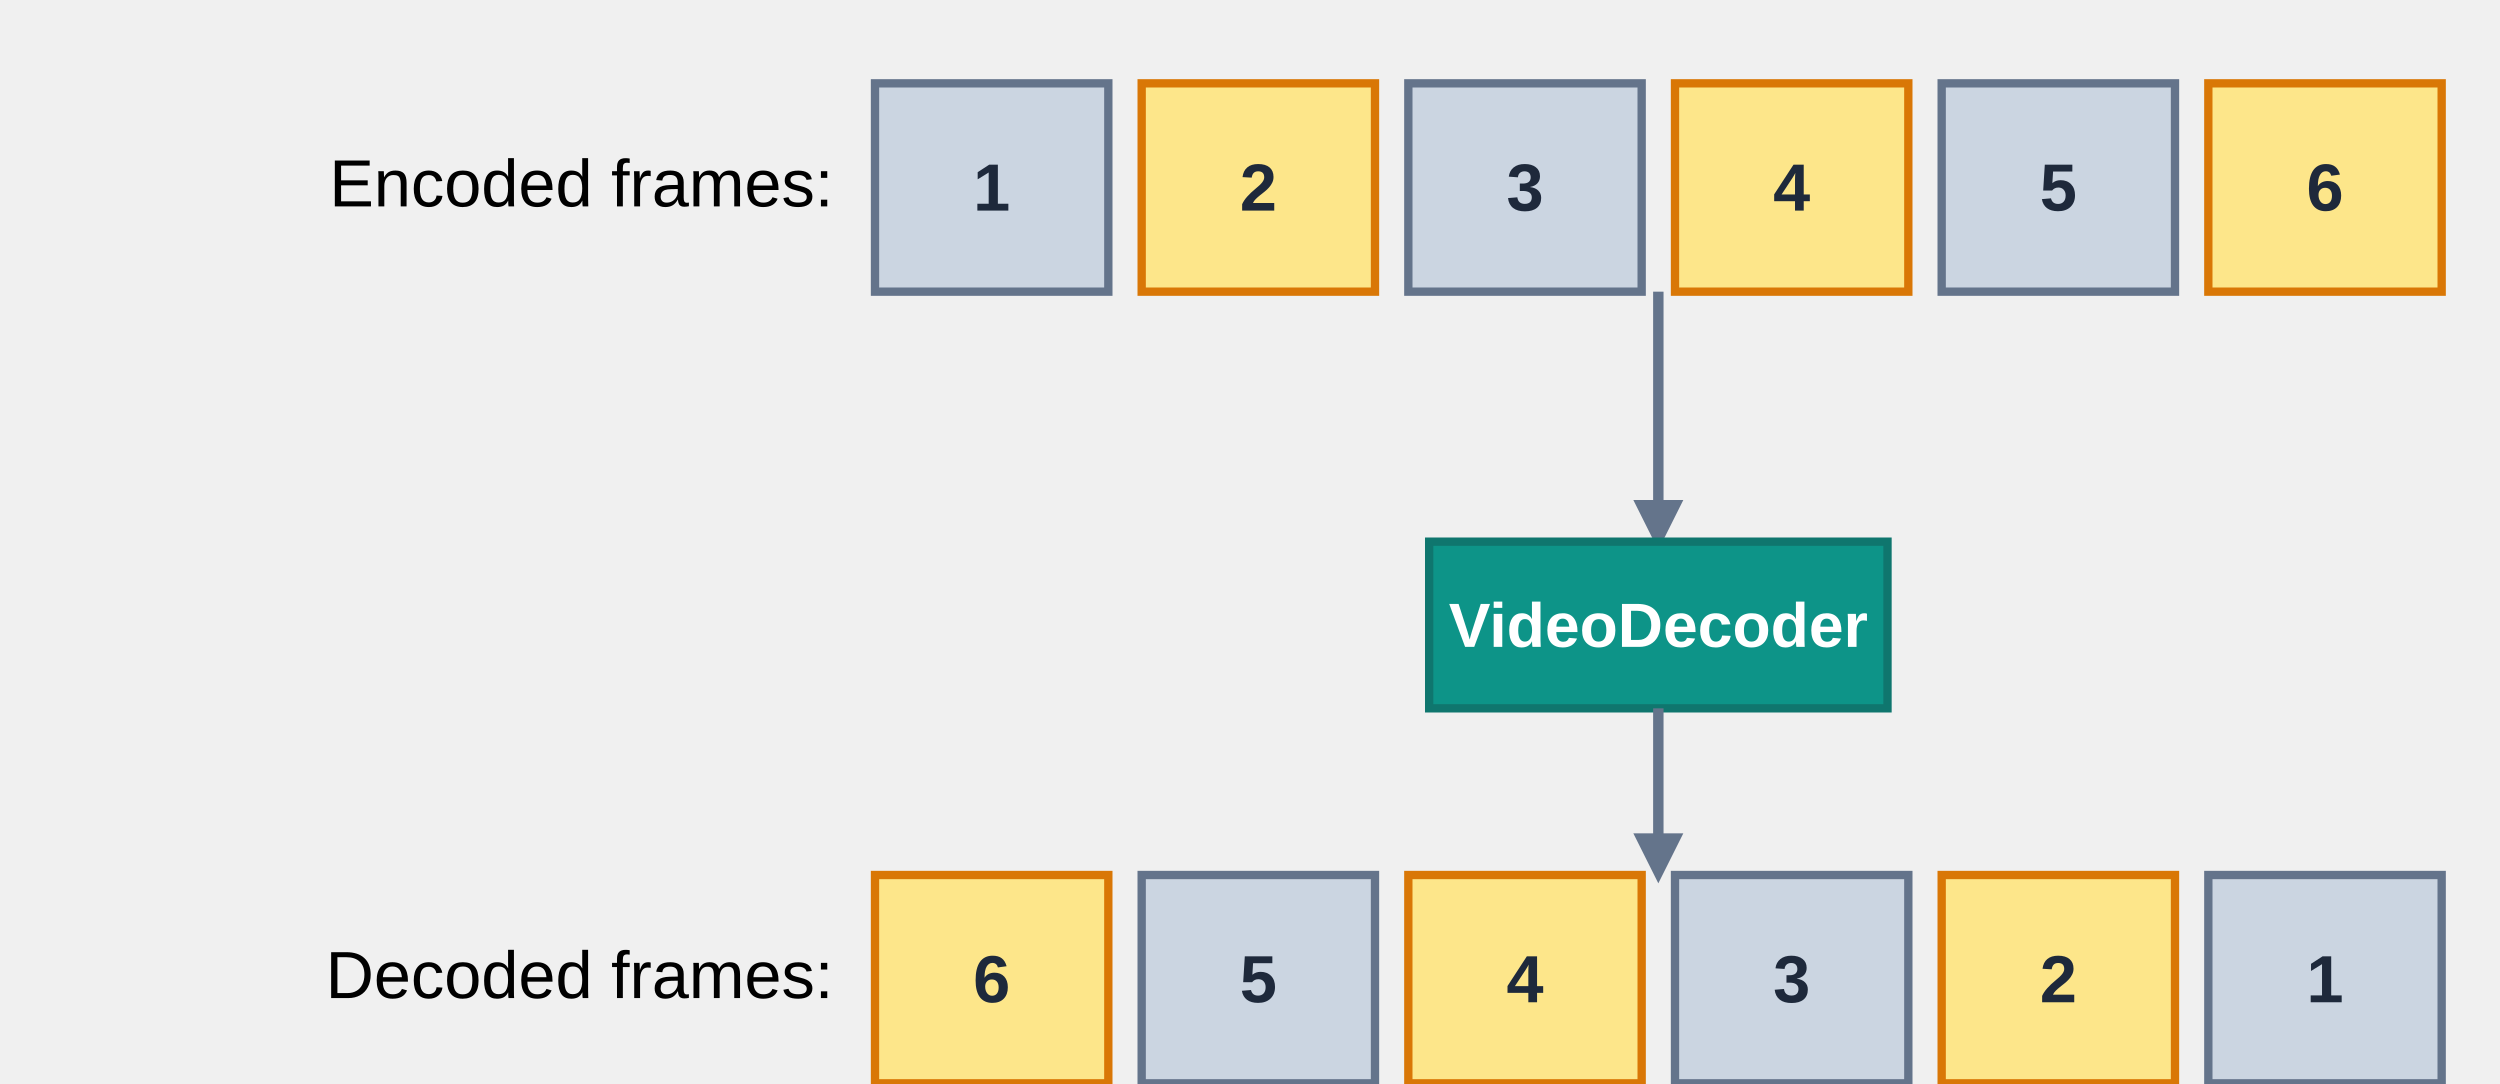
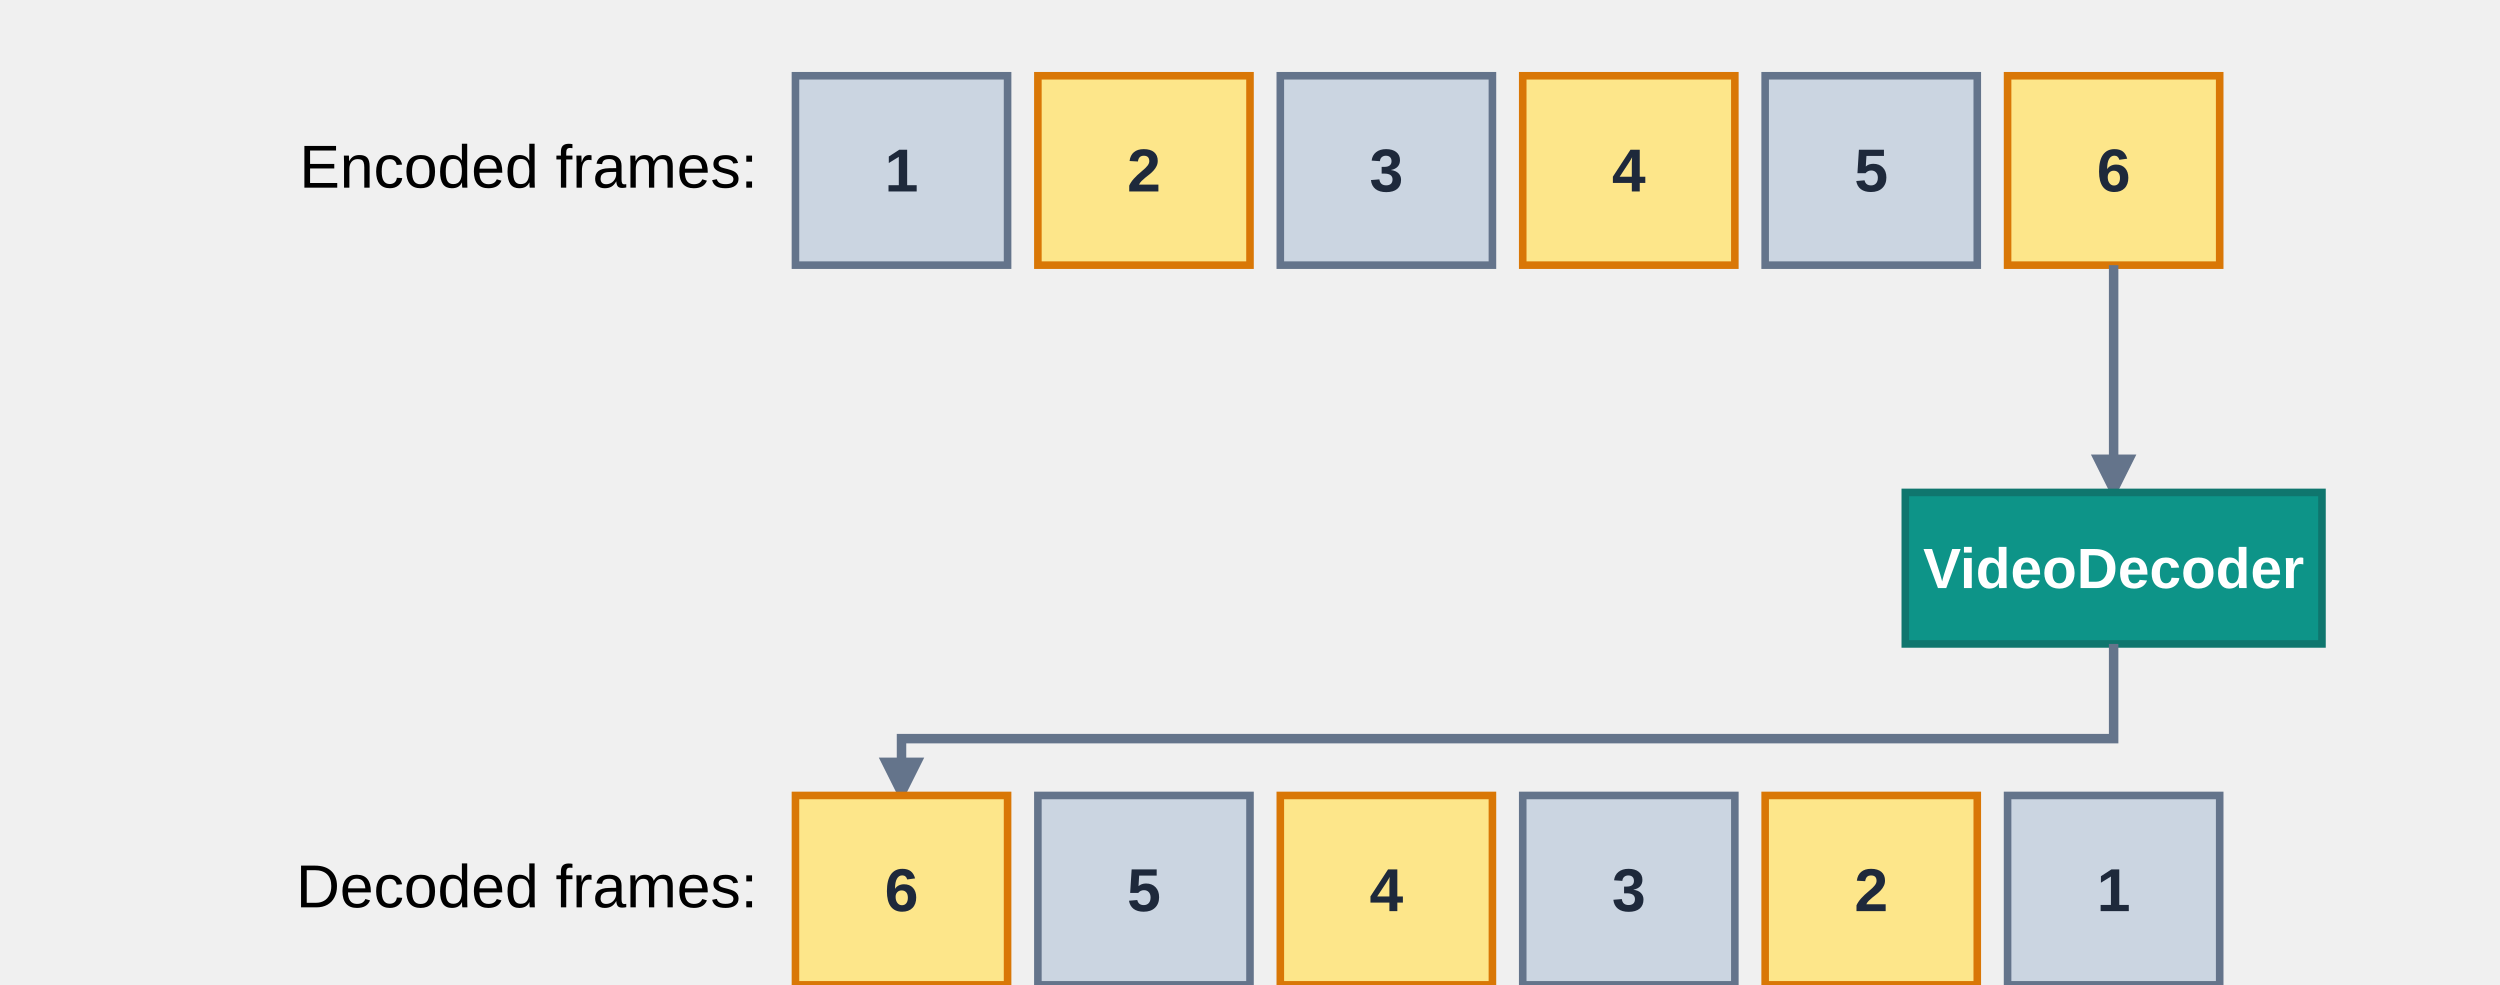
- <svg xmlns="http://www.w3.org/2000/svg" viewBox="0 0 600 260" font-family="Arial, Helvetica, sans-serif">
+ <svg xmlns="http://www.w3.org/2000/svg" viewBox="0 0 660 260" font-family="Arial, Helvetica, sans-serif">
  <style>
    .label { font-size: 16px; fill: #000; text-anchor: end; dominant-baseline: middle; }
    .frame-label { font-size: 16px; fill: #1e293b; text-anchor: middle; dominant-baseline: middle; font-weight: 600; }
    .decoder-label { font-size: 15px; fill: #fff; text-anchor: middle; dominant-baseline: middle; font-weight: 600; }
    .slate { fill: #cbd5e1; stroke: #64748b; stroke-width: 2; }
    .amber { fill: #fde68a; stroke: #d97706; stroke-width: 2; }
    .decoder { fill: #0d9488; stroke: #0f766e; stroke-width: 2; }
    .arrow { stroke: #64748b; stroke-width: 2.5; fill: none; }
    .arrowhead { fill: #64748b; }

    @media (prefers-color-scheme: dark) {
      .label { fill: #e2e8f0; }
      .arrow { stroke: #94a3b8; }
      .arrowhead { fill: #94a3b8; }
    }
  </style>
  <text class="label" x="200" y="45">Encoded frames:</text>
  <g>
    <rect class="slate" x="210" y="20" width="56" height="50" />
    <rect class="amber" x="274" y="20" width="56" height="50" />
    <rect class="slate" x="338" y="20" width="56" height="50" />
    <rect class="amber" x="402" y="20" width="56" height="50" />
    <rect class="slate" x="466" y="20" width="56" height="50" />
    <rect class="amber" x="530" y="20" width="56" height="50" />
    <text class="frame-label" x="238" y="46">1</text>
    <text class="frame-label" x="302" y="46">2</text>
    <text class="frame-label" x="366" y="46">3</text>
    <text class="frame-label" x="430" y="46">4</text>
    <text class="frame-label" x="494" y="46">5</text>
    <text class="frame-label" x="558" y="46">6</text>
  </g>
-   <line class="arrow" x1="398" y1="70" x2="398" y2="127" />
-   <polygon class="arrowhead" points="398,132 392,120 404,120" />
-   <rect class="decoder" x="343" y="130" width="110" height="40" />
-   <text class="decoder-label" x="398" y="151">VideoDecoder</text>
-   <line class="arrow" x1="398" y1="170" x2="398" y2="207" />
-   <polygon class="arrowhead" points="398,212 392,200 404,200" />
+   <line class="arrow" x1="558" y1="70" x2="558" y2="127" />
+   <polygon class="arrowhead" points="558,132 552,120 564,120" />
+   <rect class="decoder" x="503" y="130" width="110" height="40" />
+   <text class="decoder-label" x="558" y="151">VideoDecoder</text>
+   <polyline class="arrow" points="558,170 558,195 238,195 238,207" />
+   <polygon class="arrowhead" points="238,212 232,200 244,200" />
  <text class="label" x="200" y="235">Decoded frames:</text>
  <g>
    <rect class="amber" x="210" y="210" width="56" height="50" />
    <rect class="slate" x="274" y="210" width="56" height="50" />
    <rect class="amber" x="338" y="210" width="56" height="50" />
    <rect class="slate" x="402" y="210" width="56" height="50" />
    <rect class="amber" x="466" y="210" width="56" height="50" />
    <rect class="slate" x="530" y="210" width="56" height="50" />
    <text class="frame-label" x="238" y="236">6</text>
    <text class="frame-label" x="302" y="236">5</text>
    <text class="frame-label" x="366" y="236">4</text>
    <text class="frame-label" x="430" y="236">3</text>
    <text class="frame-label" x="494" y="236">2</text>
    <text class="frame-label" x="558" y="236">1</text>
  </g>
</svg>
